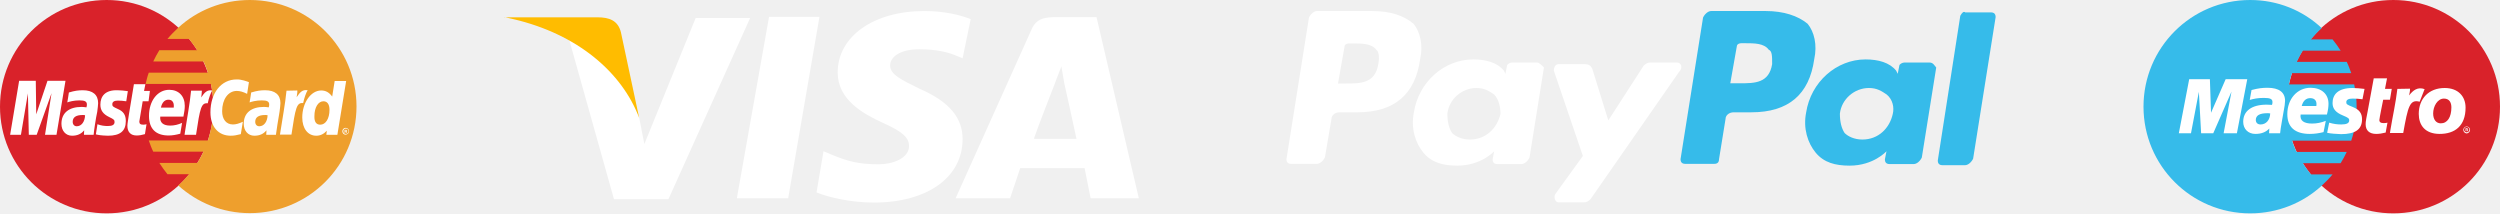
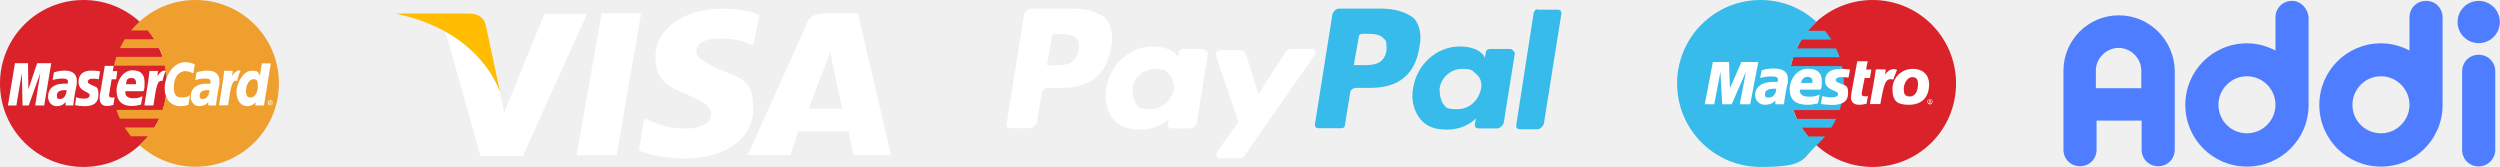
- <svg xmlns="http://www.w3.org/2000/svg" version="1.1" id="Capa_1" x="0px" y="0px" viewBox="0 0 1110.8 94.8" style="enable-background:new 0 0 1110.8 94.8;" xml:space="preserve">
-   <style type="text/css">
- 	.st0{fill:#36BBEA;}
- 	.st1{fill:#FFFFFF;}
- 	.st2{fill:#FFBC00;}
- 	.st3{fill:#D9222A;}
- 	.st4{fill:#EE9F2D;}
- </style>
+ <svg xmlns="http://www.w3.org/2000/svg" version="1.1" viewBox="0 0 1419.7 94.8">
+   <defs>
+     <style>
+       .cls-1 {
+         fill: #fff;
+       }
+ 
+       .cls-2 {
+         fill: #ee9f2d;
+       }
+ 
+       .cls-3 {
+         fill: #d9222a;
+       }
+ 
+       .cls-4 {
+         fill: #4e7eff;
+       }
+ 
+       .cls-5 {
+         fill: #ffbc00;
+       }
+ 
+       .cls-6 {
+         fill: #36bbea;
+       }
+     </style>
+   </defs>
  <g>
-     <path class="st0" d="M784.6,4.9h-24.3c-1.4,0-2.9,1.4-3.6,2.9l-10,62.9c0,1.4,0.7,2.1,2.1,2.1h12.9c1.4,0,2.1-0.7,2.1-2.1l2.9-17.9   c0-1.4,1.4-2.9,3.6-2.9h7.9c16.4,0,25.7-7.9,27.9-23.6c1.4-6.4,0-12.1-2.9-15.7C798.9,7,792.4,4.9,784.6,4.9 M787.4,28.5   C786,37,779.6,37,773.1,37h-4.3l2.9-16.4c0-0.7,0.7-1.4,2.1-1.4h1.4c4.3,0,8.6,0,10.7,2.9C787.4,22.7,787.4,24.9,787.4,28.5" />
-     <path class="st1" d="M609.5,4.9h-24.3c-1.4,0-2.9,1.4-3.6,2.9l-10,62.9c0,1.4,0.7,2.1,2.1,2.1h11.4c1.4,0,2.9-1.4,3.6-2.9l2.9-17.1   c0-1.4,1.4-2.9,3.6-2.9h7.9c16.4,0,25.7-7.9,27.9-23.6c1.4-6.4,0-12.1-2.9-15.7C623.8,7,618.1,4.9,609.5,4.9 M612.4,28.5   c-1.4,8.6-7.9,8.6-14.3,8.6h-3.6l2.9-16.4c0-0.7,0.7-1.4,2.1-1.4h1.4c4.3,0,8.6,0,10.7,2.9C612.4,22.7,613.1,24.9,612.4,28.5" />
-     <path class="st1" d="M683.1,27.8h-11.4c-0.7,0-2.1,0.7-2.1,1.4l-0.7,3.6l-0.7-1.4c-2.9-3.6-7.9-5-13.6-5c-12.9,0-24.3,10-26.4,23.6   c-1.4,7.1,0.7,13.6,4.3,17.9c3.6,4.3,8.6,5.7,15,5.7c10.7,0,16.4-6.4,16.4-6.4l-0.7,3.6c0,1.4,0.7,2.1,2.1,2.1H676   c1.4,0,2.9-1.4,3.6-2.9l6.4-40C685.3,29.2,683.8,27.8,683.1,27.8 M666.7,50.6C665.2,57,660.2,62,653.1,62c-3.6,0-6.4-1.4-7.9-2.9   c-1.4-2.1-2.1-5-2.1-8.6c0.7-6.4,6.4-11.4,12.9-11.4c3.6,0,5.7,1.4,7.9,2.9C666,44.2,666.7,47.8,666.7,50.6" />
-     <path class="st0" d="M857.5,27.8H846c-0.7,0-2.1,0.7-2.1,1.4l-0.7,3.6l-0.7-1.4c-2.9-3.6-7.9-5-13.6-5c-12.9,0-24.3,10-26.4,23.6   c-1.4,7.1,0.7,13.6,4.3,17.9c3.6,4.3,8.6,5.7,15,5.7c10.7,0,16.4-6.4,16.4-6.4l-0.7,3.6c0,1.4,0.7,2.1,2.1,2.1h10.7   c1.4,0,2.9-1.4,3.6-2.9l6.4-40C859.6,29.2,858.9,27.8,857.5,27.8 M841,50.6C839.6,57,834.6,62,827.5,62c-3.6,0-6.4-1.4-7.9-2.9   c-1.4-2.1-2.1-5-2.1-8.6c0.7-6.4,6.4-11.4,12.9-11.4c3.6,0,5.7,1.4,7.9,2.9C841,44.2,841.7,47.8,841,50.6" />
-     <path class="st1" d="M745.3,27.8h-12.1c-1.4,0-2.1,0.7-2.9,1.4l-15.7,24.3l-7.1-22.9c-0.7-1.4-1.4-2.1-3.6-2.1h-11.4   c-1.4,0-2.1,1.4-2.1,2.9l12.9,37.9L691,86.3c-0.7,1.4,0,3.6,1.4,3.6h11.4c1.4,0,2.1-0.7,2.9-1.4L746,32   C748.1,29.9,746.7,27.8,745.3,27.8" />
-     <path class="st0" d="M871,7l-10,64.3c0,1.4,0.7,2.1,2.1,2.1h10c1.4,0,2.9-1.4,3.6-2.9l10-62.9c0-1.4-0.7-2.1-2.1-2.1h-11.4   C872.5,4.9,871.8,5.6,871,7" />
-   </g>
-   <g>
-     <path class="st1" d="M327.4,88.1l14.3-80.6h22.4l-13.9,80.6H327.4z M327.4,88.1" />
-     <path class="st1" d="M431.3,8.5c-4.5-1.8-11.6-3.6-20.6-3.6c-22.4,0-38.5,11.2-38.5,27.3c0,12.1,11.2,18.3,20.1,22.4   c9,4,11.6,6.7,11.6,10.3c0,5.4-7.2,8.1-13.4,8.1c-9,0-13.9-1.3-21.5-4.5l-3.1-1.3l-3.1,18.3c5.4,2.2,15.2,4.5,25.5,4.5   c23.7,0,39.4-11.2,39.4-28.2c0-9.4-5.8-16.6-19.2-22.4c-8.1-4-13-6.3-13-10.3c0-3.6,4-7.2,13-7.2c7.6,0,13,1.3,17,3.1l2.2,0.9   L431.3,8.5z M431.3,8.5" />
-     <path class="st1" d="M469.8,7.6c-5.4,0-9.4,0.4-11.6,5.8l-33.6,74.7h24.2l4.5-13.4h28.6l2.7,13.4H506L487.2,7.6H469.8z M459.5,61.3   c1.3-4,9-23.7,9-23.7s1.8-4.9,3.1-8.1l1.3,7.6c0,0,4.5,20.1,5.4,24.6h-18.8V61.3z M459.5,61.3" />
-     <path class="st1" d="M286.3,64L284,52.3c-4-13.4-17-28.2-31.3-35.4l20.1,71.6H297L333.3,8h-24.2L286.3,64z M286.3,64" />
-     <path class="st2" d="M224.1,7.6l4,0.9c28.6,6.7,48.3,23.7,55.9,43.9l-8.1-38c-1.3-5.4-5.4-6.7-10.3-6.7H224.1z M224.1,7.6" />
-   </g>
-   <g>
-     <path class="st3" d="M1110.8,47.4c0,26.2-21.2,47.4-47.4,47.4c-26.2,0-47.4-21.2-47.4-47.4c0-26.2,21.2-47.4,47.4-47.4   C1089.6,0,1110.8,21.2,1110.8,47.4" />
-     <path class="st0" d="M1026.8,77.5c-1.3-1.6-2.5-3.3-3.6-5h16.8c1-1.6,1.9-3.3,2.7-5h-22.3c-0.8-1.6-1.4-3.3-2-5h26.3   c1.6-4.7,2.4-9.8,2.4-15c0-3.4-0.4-6.8-1.1-10h-29c0.4-1.7,0.8-3.4,1.4-5h26.3c-0.6-1.7-1.2-3.4-2-5h-22.2c0.8-1.7,1.7-3.4,2.7-5   h16.8c-1.1-1.7-2.3-3.4-3.6-5h-9.6c1.5-1.8,3.1-3.5,4.8-5C1023.2,4.6,1012,0,999.8,0c-26.2,0-47.4,21.2-47.4,47.4   c0,26.2,21.2,47.4,47.4,47.4c12.2,0,23.4-4.6,31.8-12.3c1.7-1.6,3.3-3.2,4.8-5L1026.8,77.5" />
-     <path class="st1" d="M1094.5,57.7c0-0.8,0.7-1.5,1.5-1.5c0.8,0,1.5,0.7,1.5,1.5c0,0.8-0.7,1.5-1.5,1.6   C1095.2,59.2,1094.5,58.6,1094.5,57.7C1094.5,57.7,1094.5,57.7,1094.5,57.7L1094.5,57.7z M1096,58.8c0.6,0,1.2-0.5,1.2-1.2   c0-0.6-0.5-1.2-1.2-1.2c-0.6,0-1.2,0.5-1.2,1.2C1094.8,58.3,1095.4,58.8,1096,58.8z M1095.8,58.3h-0.3V57h0.6c0.1,0,0.2,0,0.3,0.1   c0.1,0.1,0.2,0.2,0.2,0.3c0,0.2-0.1,0.3-0.2,0.3l0.2,0.6h-0.3l-0.2-0.5h-0.2L1095.8,58.3L1095.8,58.3z M1095.8,57.6h0.2   c0.1,0,0.1,0,0.2,0c0.1,0,0.1-0.1,0.1-0.2c0-0.1,0-0.1-0.1-0.1c-0.1,0-0.1,0-0.2,0h-0.2V57.6z M1032.4,58.7c-2,0.5-4,0.8-6.1,0.8   c-6.6,0-10-3-10-8.8c0-6.7,4.4-11.7,10.3-11.7c4.9,0,8,2.8,8,7.1c0,1.4-0.2,2.8-0.7,4.8h-11.7c-0.4,2.8,1.6,4,5.1,4   c2.1,0,4-0.4,6.1-1.2L1032.4,58.7z M1029.2,47.1c0-0.4,0.7-3.4-2.7-3.5c-1.9,0-3.2,1.2-3.8,3.5H1029.2z M1036.4,45.8   c0,2.5,1.4,4.2,4.6,5.5c2.4,1,2.8,1.3,2.8,2.2c0,1.2-1.1,1.8-3.5,1.8c-1.8,0-3.4-0.2-5.4-0.8l-0.9,4.5c1.7,0.4,4.1,0.5,6.2,0.6   c6.3,0,9.3-2.1,9.3-6.6c0-2.7-1.2-4.3-4.2-5.5c-2.5-1-2.8-1.2-2.8-2.1c0-1.1,1-1.6,2.9-1.6c1.2,0,2.8,0.1,4.3,0.3l0.9-4.6   c-1.6-0.2-3.9-0.4-5.3-0.4C1038.7,39.1,1036.4,42.1,1036.4,45.8 M1013.1,59.2h-4.9l0.1-2.1c-1.5,1.6-3.5,2.4-6.2,2.4   c-3.2,0-5.4-2.2-5.4-5.4c0-4.8,3.8-7.6,10.4-7.6c0.7,0,1.5,0.1,2.4,0.1c0.2-0.6,0.2-0.9,0.2-1.3c0-1.3-1-1.8-3.8-1.8   c-2.7,0-4.6,0.4-6.3,0.9l0.8-4.4c3-0.8,4.9-1,7.1-1c5.1,0,7.8,2,7.8,5.8c0,1-0.3,3-0.5,3.9C1014.6,50,1013.2,57.4,1013.1,59.2   L1013.1,59.2z M1008.7,50.4c-0.6-0.1-0.9-0.1-1.3-0.1c-3.4,0-5.1,1-5.1,3c0,1.2,0.8,2,2.1,2C1006.9,55.3,1008.6,53.3,1008.7,50.4z    M1060,58.9c-1.6,0.4-2.9,0.6-4.2,0.6c-3,0-4.7-1.5-4.7-4.3c-0.1-0.8,0.6-4.2,0.8-5.2c0.2-1,2.8-15.2,2.8-15.2h5.9l-0.9,4.7h3   l-0.8,4.8h-3c0,0-1.7,8.3-1.7,9c0,1,0.6,1.4,2,1.4c0.7,0,1.2-0.1,1.6-0.2L1060,58.9z M1089.2,47.7c0,4.4-1.8,7.1-4.7,7.1   c-2.1,0-3.4-1.7-3.4-4.4c0-3.1,1.9-6.6,4.8-6.6C1088.4,43.8,1089.2,45.7,1089.2,47.7L1089.2,47.7z M1095.5,47.8   c0-4.9-3.2-8.7-9.3-8.7c-7,0-11.5,4.7-11.5,11.5c0,4.9,2.7,8.9,9.3,8.9C1090.7,59.5,1095.5,56,1095.5,47.8L1095.5,47.8z    M1065.2,39.5c-0.7,6.1-2.1,12.2-3.1,18.3l-0.2,1.3h5.9c2.1-11.8,2.9-15.1,7.3-13.9l2.2-5.6c-3.1-1.1-5.1,0.5-6.9,2.8   c0.2-1,0.5-2.1,0.4-3L1065.2,39.5z M993.9,59.2H988l3.5-18.5l-8.1,18.5H978l-1-18.4l-3.5,18.4h-5.4l4.6-24h9.2l0.5,14.9l6.5-14.9   h9.6L993.9,59.2z" />
-   </g>
-   <g>
-     <path class="st3" d="M94.8,47.4c0,26.2-21.2,47.4-47.4,47.4S0,73.6,0,47.4C0,21.2,21.2,0,47.4,0C73.6,0,94.8,21.2,94.8,47.4" />
-     <path class="st4" d="M111,0C98.8,0,87.6,4.6,79.2,12.3c-1.7,1.6-3.3,3.2-4.8,5H84c1.3,1.6,2.5,3.3,3.6,5H70.8c-1,1.6-1.9,3.3-2.7,5   h22.3c0.8,1.6,1.4,3.3,2,5H66.1c-0.6,1.6-1,3.3-1.4,5h29c0.7,3.3,1.1,6.7,1.1,10c0,5.3-0.9,10.3-2.4,15.1H66.1c0.6,1.7,1.2,3.4,2,5   h22.3c-0.8,1.7-1.7,3.4-2.7,5H70.8c1.1,1.7,2.3,3.4,3.6,5H84c-1.5,1.8-3.1,3.5-4.8,5c8.4,7.6,19.6,12.3,31.8,12.3   c26.2,0,47.4-21.2,47.4-47.4C158.4,21.2,137.2,0,111,0" />
-     <path class="st1" d="M25.1,59.9H20l2.9-18.5l-6.6,18.5h-3.5l-0.4-18.4L9.3,59.9H4.5l4-24h7.4l0.2,14.9l5-14.9h8L25.1,59.9z" />
-     <path class="st1" d="M37.8,51.2c-0.5-0.1-0.8-0.1-1.1-0.1c-2.9,0-4.4,1-4.4,3c0,1.2,0.7,2,1.8,2C36.2,56.1,37.7,54.1,37.8,51.2   L37.8,51.2z M41.6,59.9h-4.3l0.1-2c-1.3,1.6-3,2.4-5.4,2.4c-2.8,0-4.7-2.2-4.7-5.3c0-4.8,3.3-7.5,9-7.5c0.6,0,1.3,0.1,2.1,0.2   c0.2-0.6,0.2-0.9,0.2-1.3c0-1.3-0.9-1.8-3.3-1.8c-2.5,0-4.6,0.6-5.4,0.9c0.1-0.3,0.7-4.4,0.7-4.4c2.6-0.8,4.3-1,6.2-1   c4.4,0,6.8,2,6.8,5.7c0,1-0.2,2.2-0.4,3.9C42.6,52.3,41.7,58.4,41.6,59.9L41.6,59.9z M110.6,36.5l-0.8,5.2   c-1.8-0.9-3.2-1.3-4.6-1.3c-3.8,0-6.5,3.7-6.5,9c0,3.6,1.8,5.9,4.8,5.9c1.3,0,2.7-0.4,4.4-1.2l-0.9,5.5c-1.9,0.5-3.1,0.7-4.5,0.7   c-5.5,0-9-4-9-10.4c0-8.6,4.8-14.6,11.6-14.6C107.2,35.2,109.8,36.2,110.6,36.5 M118.9,51.2c-0.5-0.1-0.8-0.1-1.1-0.1   c-2.9,0-4.4,1-4.4,3c0,1.2,0.7,2,1.8,2C117.3,56.1,118.8,54.1,118.9,51.2L118.9,51.2z M122.6,59.9h-4.3l0.1-2   c-1.3,1.6-3,2.4-5.4,2.4c-2.8,0-4.7-2.2-4.7-5.3c0-4.8,3.3-7.5,9-7.5c0.6,0,1.3,0.1,2.1,0.2c0.2-0.6,0.2-0.9,0.2-1.3   c0-1.3-0.9-1.8-3.3-1.8c-2.5,0-4.6,0.6-5.4,0.9c0.1-0.3,0.7-4.4,0.7-4.4c2.6-0.8,4.3-1,6.2-1c4.4,0,6.8,2,6.8,5.7   c0,1-0.2,2.2-0.4,3.9C123.7,52.3,122.8,58.4,122.6,59.9L122.6,59.9z M64.4,59.6c-1.4,0.4-2.5,0.6-3.7,0.6c-2.6,0-4.1-1.5-4.1-4.3   c0-0.9,0.4-3.1,0.7-5.2c0.3-1.8,2.2-13.3,2.2-13.3h5.1l-0.6,3h2.6L66,45h-2.6c-0.6,3.7-1.4,8.4-1.5,9c0,1,0.5,1.4,1.8,1.4   c0.6,0,1-0.1,1.4-0.2L64.4,59.6z M80.1,59.4c-1.8,0.5-3.5,0.8-5.2,0.8c-5.7,0-8.7-3-8.7-8.7c0-6.7,3.8-11.6,9-11.6   c4.2,0,6.9,2.8,6.9,7.1c0,1.4-0.2,2.8-0.6,4.8H71.2c-0.3,2.8,1.5,4,4.4,4c1.8,0,3.5-0.4,5.3-1.2L80.1,59.4z M77.2,47.8   c0-0.4,0.5-3.5-2.4-3.5c-1.6,0-2.8,1.2-3.3,3.5H77.2z M44.6,46.5c0,2.5,1.2,4.2,3.9,5.5c2.1,1,2.4,1.3,2.4,2.2c0,1.2-0.9,1.8-3,1.8   c-1.5,0-3-0.2-4.6-0.8c0,0-0.7,4.3-0.7,4.5c1.2,0.3,2.2,0.5,5.4,0.6c5.4,0,7.9-2.1,7.9-6.5c0-2.7-1-4.3-3.6-5.4   c-2.2-1-2.4-1.2-2.4-2.1c0-1.1,0.9-1.6,2.5-1.6c1,0,2.4,0.1,3.7,0.3l0.7-4.5c-1.3-0.2-3.4-0.4-4.5-0.4   C46.6,39.9,44.6,42.9,44.6,46.5 M149.9,59.9H145l0.2-1.8c-1.4,1.5-2.9,2.2-4.7,2.2c-3.7,0-6.2-3.2-6.2-8.1c0-6.5,3.8-12,8.4-12   c2,0,3.5,0.8,4.9,2.7l1.1-6.9h5.1L149.9,59.9z M142.3,55.4c2.4,0,4.1-2.7,4.1-6.6c0-2.5-1-3.8-2.7-3.8c-2.3,0-4,2.7-4,6.6   C139.6,54.1,140.5,55.4,142.3,55.4z M127.3,40.3c-0.6,6.1-1.8,12.2-2.7,18.2l-0.2,1.3h5.1c1.8-12,2.3-14.3,5.2-14   c0.5-2.4,1.3-4.6,2-5.7c-2.2-0.4-3.4,0.8-4.9,3.1c0.1-1,0.4-2,0.3-3L127.3,40.3z M84.9,40.3c-0.6,6.1-1.8,12.2-2.7,18.2L82,59.9   h5.1c1.8-12,2.3-14.3,5.2-14c0.5-2.4,1.3-4.6,2-5.7c-2.2-0.4-3.4,0.8-4.9,3.1c0.1-1,0.3-2,0.3-3L84.9,40.3z M152.1,58.3   c0-0.8,0.7-1.5,1.5-1.5h0c0.8,0,1.5,0.7,1.5,1.5v0c0,0.8-0.7,1.5-1.5,1.5C152.8,59.9,152.1,59.2,152.1,58.3L152.1,58.3z    M153.7,59.5c0.6,0,1.2-0.5,1.2-1.2v0c0-0.6-0.5-1.2-1.2-1.2h0c-0.6,0-1.2,0.5-1.2,1.2C152.5,59,153,59.5,153.7,59.5L153.7,59.5z    M153.4,59h-0.3v-1.3h0.6c0.1,0,0.2,0,0.3,0.1c0.1,0.1,0.2,0.2,0.2,0.3c0,0.2-0.1,0.3-0.2,0.3l0.2,0.6h-0.3l-0.2-0.5h-0.2L153.4,59   z M153.4,58.3h0.2c0.1,0,0.1,0,0.2,0c0.1,0,0.1-0.1,0.1-0.2c0-0.1,0-0.1-0.1-0.1c-0.1,0-0.1,0-0.2,0h-0.2L153.4,58.3z" />
+     <g id="Capa_1">
+       <g>
+         <path class="cls-6" d="M784.6,4.9h-24.3c-1.4,0-2.9,1.4-3.6,2.9l-10,62.9c0,1.4.7,2.1,2.1,2.1h12.9c1.4,0,2.1-.7,2.1-2.1l2.9-17.9c0-1.4,1.4-2.9,3.6-2.9h7.9c16.4,0,25.7-7.9,27.9-23.6,1.4-6.4,0-12.1-2.9-15.7-4.3-3.6-10.8-5.7-18.6-5.7M787.4,28.5c-1.4,8.5-7.8,8.5-14.3,8.5h-4.3l2.9-16.4c0-.7.7-1.4,2.1-1.4h1.4c4.3,0,8.6,0,10.7,2.9,1.5.6,1.5,2.8,1.5,6.4" />
+         <path class="cls-1" d="M609.5,4.9h-24.3c-1.4,0-2.9,1.4-3.6,2.9l-10,62.9c0,1.4.7,2.1,2.1,2.1h11.4c1.4,0,2.9-1.4,3.6-2.9l2.9-17.1c0-1.4,1.4-2.9,3.6-2.9h7.9c16.4,0,25.7-7.9,27.9-23.6,1.4-6.4,0-12.1-2.9-15.7-4.3-3.6-10-5.7-18.6-5.7M612.4,28.5c-1.4,8.6-7.9,8.6-14.3,8.6h-3.6l2.9-16.4c0-.7.7-1.4,2.1-1.4h1.4c4.3,0,8.6,0,10.7,2.9.8.5,1.5,2.7.8,6.3" />
+         <path class="cls-1" d="M683.1,27.8h-11.4c-.7,0-2.1.7-2.1,1.4l-.7,3.6-.7-1.4c-2.9-3.6-7.9-5-13.6-5-12.9,0-24.3,10-26.4,23.6-1.4,7.1.7,13.6,4.3,17.9s8.6,5.7,15,5.7c10.7,0,16.4-6.4,16.4-6.4l-.7,3.6c0,1.4.7,2.1,2.1,2.1h10.7c1.4,0,2.9-1.4,3.6-2.9l6.4-40c-.7-.8-2.2-2.2-2.9-2.2M666.7,50.6c-1.5,6.4-6.5,11.4-13.6,11.4s-6.4-1.4-7.9-2.9c-1.4-2.1-2.1-5-2.1-8.6.7-6.4,6.4-11.4,12.9-11.4s5.7,1.4,7.9,2.9c2.1,2.2,2.8,5.8,2.8,8.6" />
+         <path class="cls-6" d="M857.5,27.8h-11.5c-.7,0-2.1.7-2.1,1.4l-.7,3.6-.7-1.4c-2.9-3.6-7.9-5-13.6-5-12.9,0-24.3,10-26.4,23.6-1.4,7.1.7,13.6,4.3,17.9s8.6,5.7,15,5.7c10.7,0,16.4-6.4,16.4-6.4l-.7,3.6c0,1.4.7,2.1,2.1,2.1h10.7c1.4,0,2.9-1.4,3.6-2.9l6.4-40c-.7-.8-1.4-2.2-2.8-2.2M841,50.6c-1.4,6.4-6.4,11.4-13.5,11.4s-6.4-1.4-7.9-2.9c-1.4-2.1-2.1-5-2.1-8.6.7-6.4,6.4-11.4,12.9-11.4s5.7,1.4,7.9,2.9c2.7,2.2,3.4,5.8,2.7,8.6" />
+         <path class="cls-1" d="M745.3,27.8h-12.1c-1.4,0-2.1.7-2.9,1.4l-15.7,24.3-7.1-22.9c-.7-1.4-1.4-2.1-3.6-2.1h-11.4c-1.4,0-2.1,1.4-2.1,2.9l12.9,37.9-12.3,17c-.7,1.4,0,3.6,1.4,3.6h11.4c1.4,0,2.1-.7,2.9-1.4l39.3-56.5c2.1-2.1.7-4.2-.7-4.2" />
+         <path class="cls-6" d="M871,7l-10,64.3c0,1.4.7,2.1,2.1,2.1h10c1.4,0,2.9-1.4,3.6-2.9l10-62.9c0-1.4-.7-2.1-2.1-2.1h-11.4c-.7-.6-1.4.1-2.2,1.5" />
+       </g>
+       <g>
+         <path class="cls-1" d="M327.4,88.1l14.3-80.6h22.4l-13.9,80.6h-22.8Z" />
+         <path class="cls-1" d="M431.3,8.5c-4.5-1.8-11.6-3.6-20.6-3.6-22.4,0-38.5,11.2-38.5,27.3s11.2,18.3,20.1,22.4c9,4,11.6,6.7,11.6,10.3,0,5.4-7.2,8.1-13.4,8.1-9,0-13.9-1.3-21.5-4.5l-3.1-1.3-3.1,18.3c5.4,2.2,15.2,4.5,25.5,4.5,23.7,0,39.4-11.2,39.4-28.2s-5.8-16.6-19.2-22.4c-8.1-4-13-6.3-13-10.3s4-7.2,13-7.2,13,1.3,17,3.1l2.2.9,3.6-17.4Z" />
+         <path class="cls-1" d="M469.8,7.6c-5.4,0-9.4.4-11.6,5.8l-33.6,74.7h24.2l4.5-13.4h28.6l2.7,13.4h21.4l-18.8-80.5h-17.4ZM459.5,61.3c1.3-4,9-23.7,9-23.7,0,0,1.8-4.9,3.1-8.1l1.3,7.6s4.5,20.1,5.4,24.6h-18.8v-.4Z" />
+         <path class="cls-1" d="M286.3,64l-2.3-11.7c-4-13.4-17-28.2-31.3-35.4l20.1,71.6h24.2l36.3-80.5h-24.2l-22.8,56Z" />
+         <path class="cls-5" d="M224.1,7.6l4,.9c28.6,6.7,48.3,23.7,55.9,43.9l-8.1-38c-1.3-5.4-5.4-6.7-10.3-6.7h-41.5Z" />
+       </g>
+       <g>
+         <path class="cls-3" d="M1110.8,47.4c0,26.2-21.2,47.4-47.4,47.4s-47.4-21.2-47.4-47.4S1037.2,0,1063.4,0s47.4,21.2,47.4,47.4" />
+         <path class="cls-6" d="M1026.8,77.5c-1.3-1.6-2.5-3.3-3.6-5h16.8c1-1.6,1.9-3.3,2.7-5h-22.3c-.8-1.6-1.4-3.3-2-5h26.3c1.6-4.7,2.4-9.8,2.4-15s-.4-6.8-1.1-10h-29c.4-1.7.8-3.4,1.4-5h26.3c-.6-1.7-1.2-3.4-2-5h-22.2c.8-1.7,1.7-3.4,2.7-5h16.8c-1.1-1.7-2.3-3.4-3.6-5h-9.6c1.5-1.8,3.1-3.5,4.8-5-8.4-7.9-19.6-12.5-31.8-12.5-26.2,0-47.4,21.2-47.4,47.4s21.2,47.4,47.4,47.4,23.4-4.6,31.8-12.3c1.7-1.6,3.3-3.2,4.8-5h-9.6" />
+         <path class="cls-1" d="M1094.5,57.7c0-.8.7-1.5,1.5-1.5s1.5.7,1.5,1.5-.7,1.5-1.5,1.6c-.8,0-1.5-.7-1.5-1.6h0ZM1096,58.8c.6,0,1.2-.5,1.2-1.2s-.5-1.2-1.2-1.2-1.2.5-1.2,1.2.6,1.2,1.2,1.2ZM1095.8,58.3h-.3v-1.3h.6c0,0,.2,0,.3,0,0,0,.2.2.2.3,0,.2,0,.3-.2.3l.2.6h-.3l-.2-.5h-.2v.5h0ZM1095.8,57.6h.4c0,0,0,0,0-.2s0,0,0,0h-.4v.3ZM1032.4,58.7c-2,.5-4,.8-6.1.8-6.6,0-10-3-10-8.8s4.4-11.7,10.3-11.7,8,2.8,8,7.1-.2,2.8-.7,4.8h-11.7c-.4,2.8,1.6,4,5.1,4s4-.4,6.1-1.2l-1,5ZM1029.2,47.1c0-.4.7-3.4-2.7-3.5-1.9,0-3.2,1.2-3.8,3.5h6.5ZM1036.4,45.8c0,2.5,1.4,4.2,4.6,5.5,2.4,1,2.8,1.3,2.8,2.2s-1.1,1.8-3.5,1.8-3.4-.2-5.4-.8l-.9,4.5c1.7.4,4.1.5,6.2.6,6.3,0,9.3-2.1,9.3-6.6s-1.2-4.3-4.2-5.5c-2.5-1-2.8-1.2-2.8-2.1s1-1.6,2.9-1.6,2.8,0,4.3.3l.9-4.6c-1.6-.2-3.9-.4-5.3-.4-6.6,0-8.9,3-8.9,6.7M1013.1,59.2h-4.9v-2.1c-1.4,1.6-3.4,2.4-6.1,2.4s-5.4-2.2-5.4-5.4c0-4.8,3.8-7.6,10.4-7.6s1.5,0,2.4,0c.2-.6.2-.9.2-1.3,0-1.3-1-1.8-3.8-1.8s-4.6.4-6.3.9l.8-4.4c3-.8,4.9-1,7.1-1,5.1,0,7.8,2,7.8,5.8s-.3,3-.5,3.9c-.2,1.3-1.6,8.7-1.7,10.5h0ZM1008.7,50.4c-.6,0-.9,0-1.3,0-3.4,0-5.1,1-5.1,3s.8,2,2.1,2c2.5,0,4.2-2,4.3-4.9ZM1060,58.9c-1.6.4-2.9.6-4.2.6-3,0-4.7-1.5-4.7-4.3,0-.8.6-4.2.8-5.2.2-1,2.8-15.2,2.8-15.2h5.9l-.9,4.7h3l-.8,4.8h-3s-1.7,8.3-1.7,9c0,1,.6,1.4,2,1.4s1.2,0,1.6-.2l-.8,4.4ZM1089.2,47.7c0,4.4-1.8,7.1-4.7,7.1s-3.4-1.7-3.4-4.4,1.9-6.6,4.8-6.6,3.3,1.9,3.3,3.9h0ZM1095.5,47.8c0-4.9-3.2-8.7-9.3-8.7s-11.5,4.7-11.5,11.5,2.7,8.9,9.3,8.9,11.5-3.5,11.5-11.7h0ZM1065.2,39.5c-.7,6.1-2.1,12.2-3.1,18.3l-.2,1.3h5.9c2.1-11.8,2.9-15.1,7.3-13.9l2.2-5.6c-3.1-1.1-5.1.5-6.9,2.8.2-1,.5-2.1.4-3h-5.6ZM993.9,59.2h-5.9l3.5-18.5-8.1,18.5h-5.4l-1-18.4-3.5,18.4h-5.4l4.6-24h9.2l.5,14.9,6.5-14.9h9.6l-4.6,24Z" />
+       </g>
+       <g>
+         <path class="cls-3" d="M94.8,47.4c0,26.2-21.2,47.4-47.4,47.4S0,73.6,0,47.4,21.2,0,47.4,0s47.4,21.2,47.4,47.4" />
+         <path class="cls-2" d="M111,0c-12.2,0-23.4,4.6-31.8,12.3-1.7,1.6-3.3,3.2-4.8,5h9.6c1.3,1.6,2.5,3.3,3.6,5h-16.8c-1,1.6-1.9,3.3-2.7,5h22.3c.8,1.6,1.4,3.3,2,5h-26.3c-.6,1.6-1,3.3-1.4,5h29c.7,3.3,1.1,6.7,1.1,10,0,5.3-.9,10.3-2.4,15.1h-26.3c.6,1.7,1.2,3.4,2,5h22.3c-.8,1.7-1.7,3.4-2.7,5h-16.9c1.1,1.7,2.3,3.4,3.6,5h9.6c-1.5,1.8-3.1,3.5-4.8,5,8.4,7.6,19.6,12.3,31.8,12.3,26.2,0,47.4-21.2,47.4-47.4S137.2,0,111,0" />
+         <path class="cls-1" d="M25.1,59.9h-5.1l2.9-18.5-6.6,18.5h-3.5l-.4-18.4-3.1,18.4h-4.8l4-24h7.4l.2,14.9,5-14.9h8l-4,24Z" />
+         <path class="cls-1" d="M37.8,51.2c-.5,0-.8,0-1.1,0-2.9,0-4.4,1-4.4,3s.7,2,1.8,2c2.1,0,3.6-2,3.7-4.9h0ZM41.6,59.9h-4.3v-2c-1.2,1.6-2.9,2.4-5.3,2.4s-4.7-2.2-4.7-5.3c0-4.8,3.3-7.5,9-7.5s1.3,0,2.1.2c.2-.6.2-.9.2-1.3,0-1.3-.9-1.8-3.3-1.8s-4.6.6-5.4.9c.1-.3.7-4.4.7-4.4,2.6-.8,4.3-1,6.2-1,4.4,0,6.8,2,6.8,5.7s-.2,2.2-.4,3.9c-.6,2.6-1.5,8.7-1.6,10.2h0ZM110.6,36.5l-.8,5.2c-1.8-.9-3.2-1.3-4.6-1.3-3.8,0-6.5,3.7-6.5,9s1.8,5.9,4.8,5.9,2.7-.4,4.4-1.2l-.9,5.5c-1.9.5-3.1.7-4.5.7-5.5,0-9-4-9-10.4s4.8-14.6,11.6-14.6c2.1-.1,4.7.9,5.5,1.2M118.9,51.2c-.5,0-.8,0-1.1,0-2.9,0-4.4,1-4.4,3s.7,2,1.8,2c2.1,0,3.6-2,3.7-4.9h0ZM122.6,59.9h-4.3v-2c-1.2,1.6-2.9,2.4-5.3,2.4s-4.7-2.2-4.7-5.3c0-4.8,3.3-7.5,9-7.5s1.3,0,2.1.2c.2-.6.2-.9.2-1.3,0-1.3-.9-1.8-3.3-1.8s-4.6.6-5.4.9c0-.3.7-4.4.7-4.4,2.6-.8,4.3-1,6.2-1,4.4,0,6.8,2,6.8,5.7s-.2,2.2-.4,3.9c-.5,2.6-1.4,8.7-1.6,10.2h0ZM64.4,59.6c-1.4.4-2.5.6-3.7.6-2.6,0-4.1-1.5-4.1-4.3s.4-3.1.7-5.2c.3-1.8,2.2-13.3,2.2-13.3h5.1l-.6,3h2.6l-.6,4.6h-2.6c-.6,3.7-1.4,8.4-1.5,9,0,1,.5,1.4,1.8,1.4s1,0,1.4-.2l-.7,4.4ZM80.1,59.4c-1.8.5-3.5.8-5.2.8-5.7,0-8.7-3-8.7-8.7s3.8-11.6,9-11.6,6.9,2.8,6.9,7.1-.2,2.8-.6,4.8h-10.3c-.3,2.8,1.5,4,4.4,4s3.5-.4,5.3-1.2l-.8,4.8ZM77.2,47.8c0-.4.5-3.5-2.4-3.5s-2.8,1.2-3.3,3.5h5.7ZM44.6,46.5c0,2.5,1.2,4.2,3.9,5.5,2.1,1,2.4,1.3,2.4,2.2s-.9,1.8-3,1.8-3-.2-4.6-.8c0,0-.7,4.3-.7,4.5,1.2.3,2.2.5,5.4.6,5.4,0,7.9-2.1,7.9-6.5s-1-4.3-3.6-5.4c-2.2-1-2.4-1.2-2.4-2.1s.9-1.6,2.5-1.6,2.4,0,3.7.3l.7-4.5c-1.3-.2-3.4-.4-4.5-.4-5.7-.2-7.7,2.8-7.7,6.4M149.9,59.9h-4.9l.2-1.8c-1.4,1.5-2.9,2.2-4.7,2.2-3.7,0-6.2-3.2-6.2-8.1s3.8-12,8.4-12,3.5.8,4.9,2.7l1.1-6.9h5.1l-3.9,23.9ZM142.3,55.4c2.4,0,4.1-2.7,4.1-6.6s-1-3.8-2.7-3.8-4,2.7-4,6.6c-.1,2.5.8,3.8,2.6,3.8ZM127.3,40.3c-.6,6.1-1.8,12.2-2.7,18.2l-.2,1.3h5.1c1.8-12,2.3-14.3,5.2-14,.5-2.4,1.3-4.6,2-5.7-2.2-.4-3.4.8-4.9,3.1.1-1,.4-2,.3-3h-4.8ZM84.9,40.3c-.6,6.1-1.8,12.2-2.7,18.2l-.2,1.4h5.1c1.8-12,2.3-14.3,5.2-14,.5-2.4,1.3-4.6,2-5.7-2.2-.4-3.4.8-4.9,3.1,0-1,.3-2,.3-3h-4.8ZM152.1,58.3c0-.8.7-1.5,1.5-1.5h0c.8,0,1.5.7,1.5,1.5h0c0,.8-.7,1.5-1.5,1.5-.8.1-1.5-.6-1.5-1.5h0ZM153.7,59.5c.6,0,1.2-.5,1.2-1.2h0c0-.6-.5-1.2-1.2-1.2h0c-.6,0-1.2.5-1.2,1.2s.5,1.2,1.2,1.2h0ZM153.4,59h-.3v-1.3h.6c.1,0,.2,0,.3,0s.2.2.2.3c0,.2-.1.3-.2.3l.2.6h-.3l-.2-.5h-.2v.5ZM153.4,58.3h.4c.1,0,.1,0,.1-.2s0,0-.1,0h-.4v.3Z" />
+       </g>
+       <g>
+         <circle class="cls-4" cx="1407.6" cy="12.5" r="12" />
+         <path class="cls-4" d="M1301.6.5c-5.3,0-9.4,4.1-9.4,9.4v18.8c-5-2.6-10.3-4.1-16.2-4.1-19.4,0-35,15.6-35,35s15.6,35,35,35,35-15.6,35-35h0V9.9c-.3-5-4.4-9.4-9.4-9.4ZM1276,75.7c-9.1,0-16.2-7.3-16.2-16.2s7.3-16.2,16.2-16.2,16.2,7.3,16.2,16.2-7.3,16.2-16.2,16.2Z" />
+         <path class="cls-4" d="M1387.1,9.9c0-5.3-4.1-9.4-9.4-9.4s-9.4,4.1-9.4,9.4v18.8c-5-2.6-10.3-4.1-16.2-4.1-19.4,0-35,15.6-35,35s15.6,35,35,35,35-15.6,35-35h0V9.9ZM1352.1,75.7c-9.1,0-16.2-7.3-16.2-16.2s7.3-16.2,16.2-16.2,16.2,7.3,16.2,16.2-7.3,16.2-16.2,16.2Z" />
+         <path class="cls-4" d="M1407.6,94.5c-5.3,0-9.4-4.1-9.4-9.4v-44.6c0-5.3,4.1-9.4,9.4-9.4s9.4,4.1,9.4,9.4v44.6c0,5-4.1,9.4-9.4,9.4Z" />
+         <path class="cls-4" d="M1203.2,8.7c-17.3,0-31.4,14.1-31.4,31.4v44.9c0,5.3,4.1,9.4,9.4,9.4s9.4-4.1,9.4-9.4v-16.5h25.6v16.5c0,5.3,4.1,9.4,9.4,9.4s9.4-4.1,9.4-9.4v-44.9c-.3-17.3-14.4-31.4-31.7-31.4ZM1190.2,50.1v-10c0-7,5.9-12.9,12.9-12.9s12.9,5.9,12.9,12.9v10h-25.8Z" />
+       </g>
+     </g>
  </g>
</svg>
